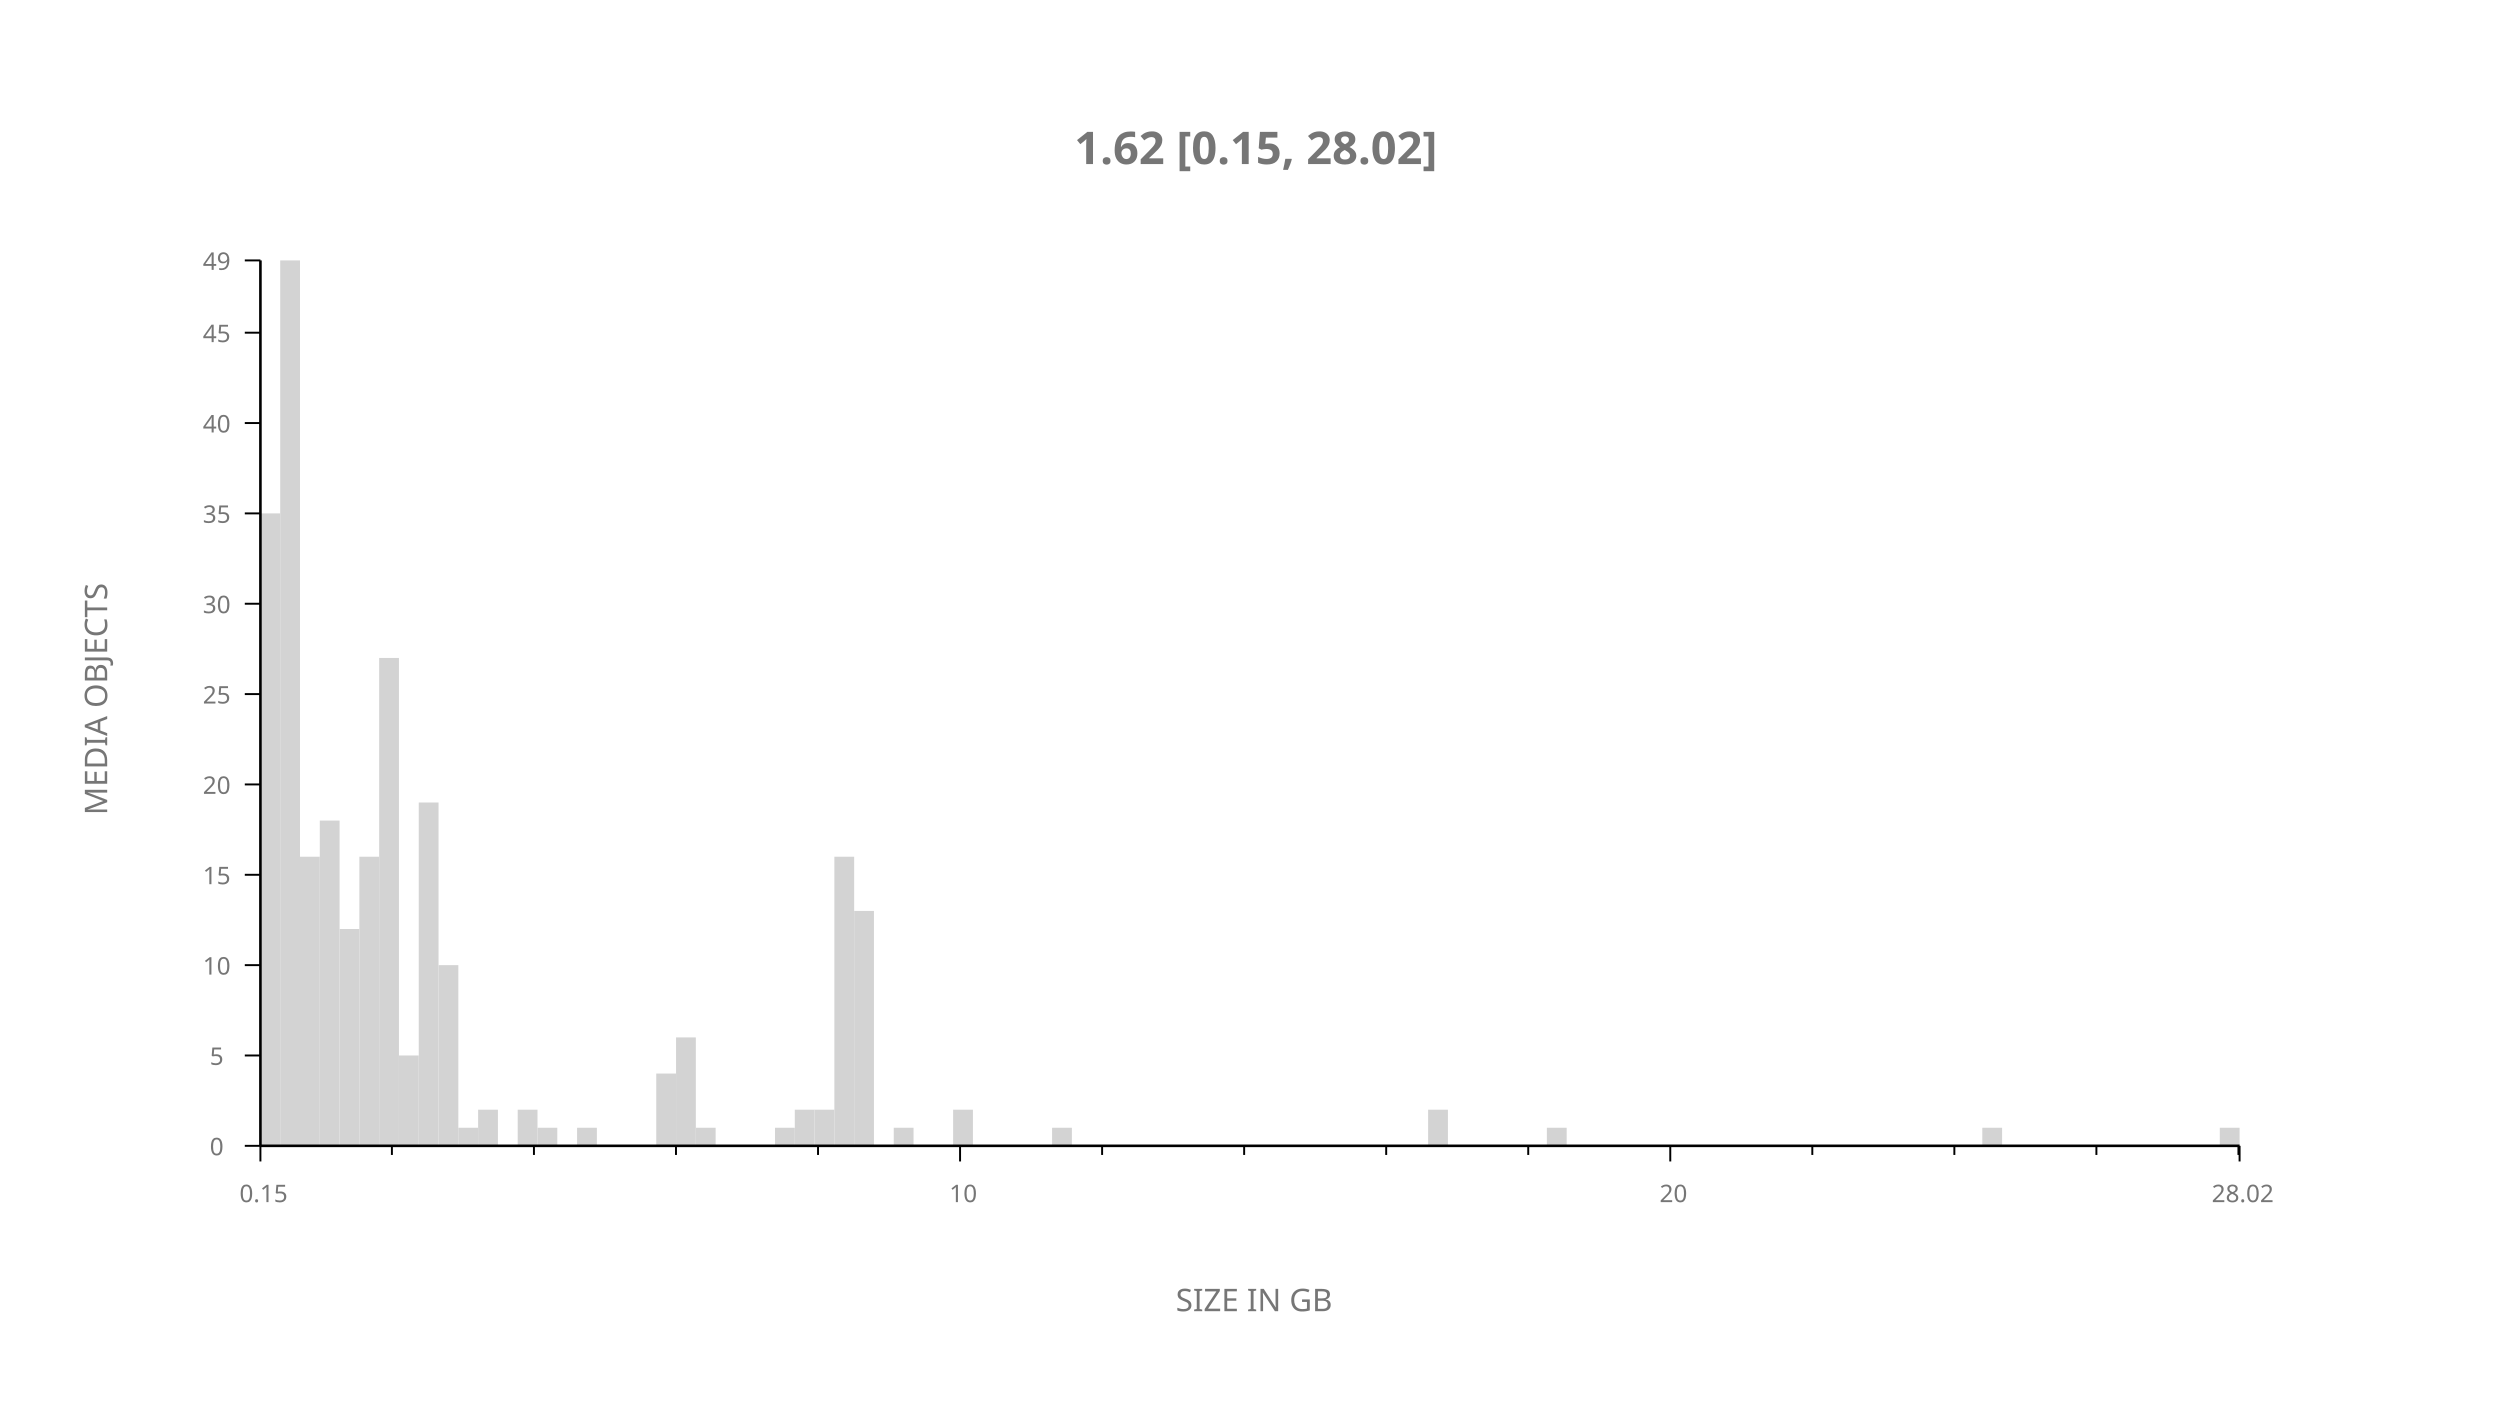
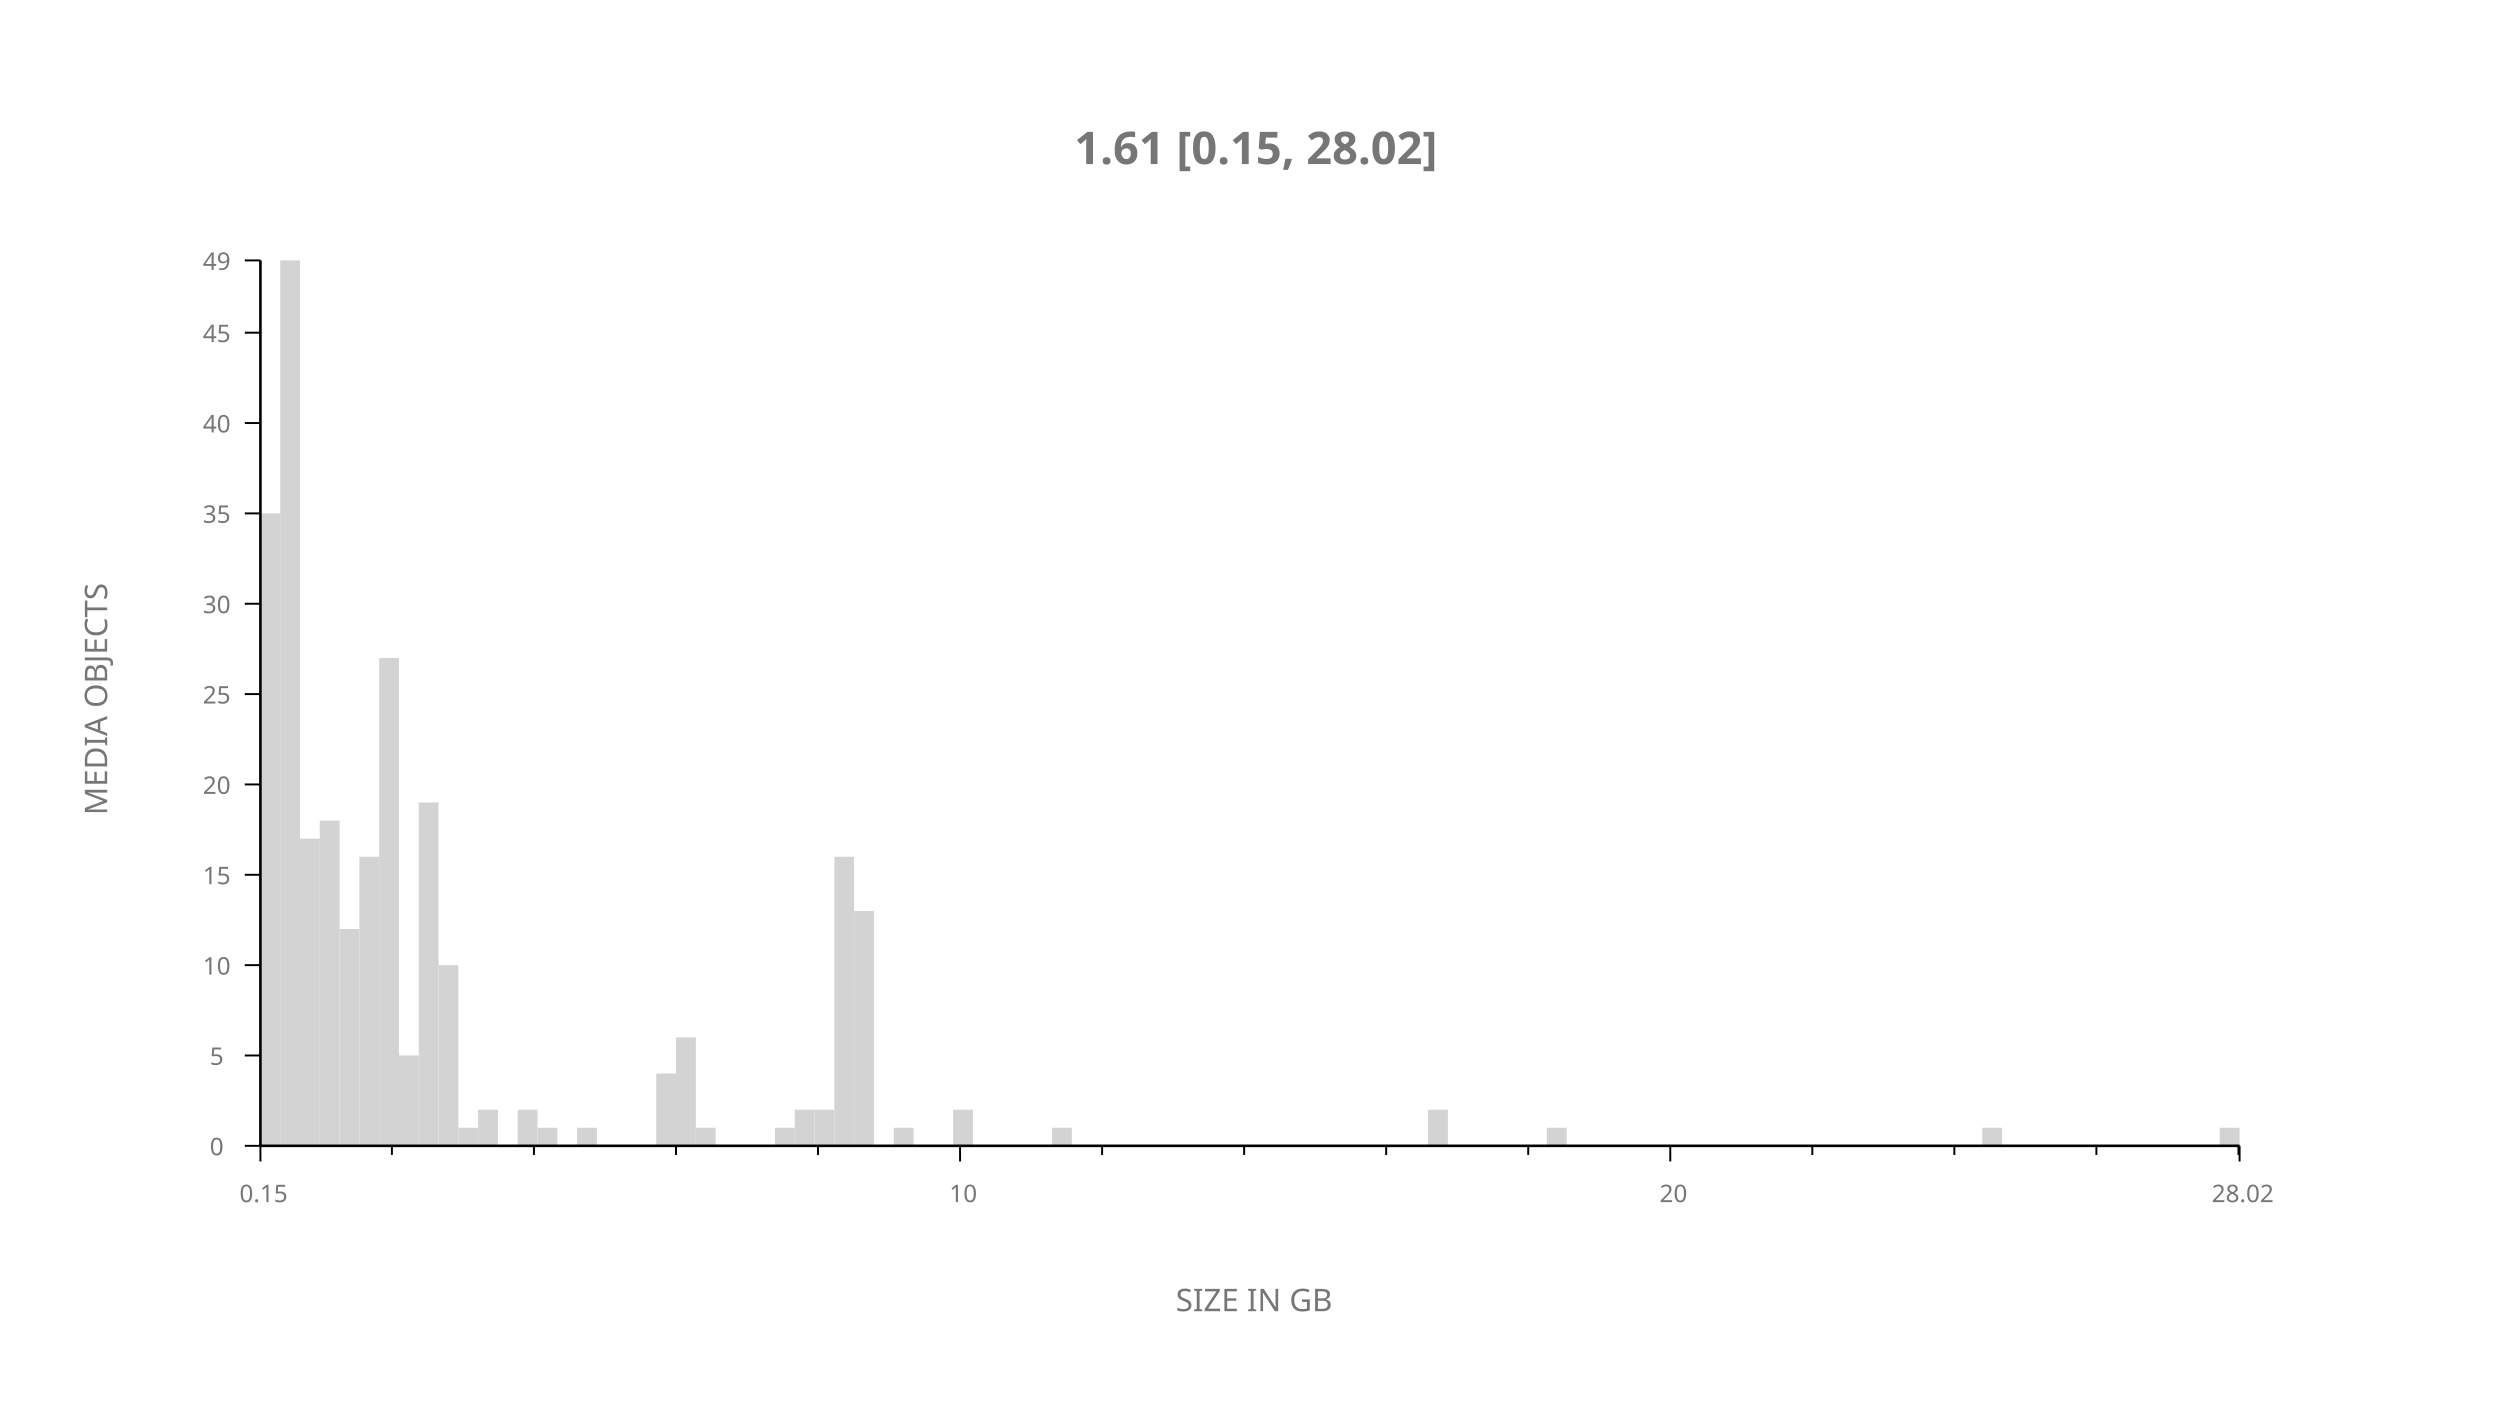
<svg xmlns="http://www.w3.org/2000/svg" xml:space="preserve" id="lanterns-101-cumulative-detail-btiha-itemized-by-bytes" x="0px" y="0px" width="1920px" height="1080px" viewBox="0 0 1920 1080" enable-background="new 0 0 1920 1080" role="img">
-   <text x="960" y="126" font-family="Atkinson Hyperlegible" font-size="26pt" text-anchor="middle" text-align="center" font-weight="600" font-style="normal" style="fill:rgb(118,118,118); fill-opacity:1; stroke:rgb(118,118,118); stroke-opacity:0; stroke-width:0.5"> 1.62 [0.15, 28.02]</text>
+   <text x="960" y="126" font-family="Atkinson Hyperlegible" font-size="26pt" text-anchor="middle" text-align="center" font-weight="600" font-style="normal" style="fill:rgb(118,118,118); fill-opacity:1; stroke:rgb(118,118,118); stroke-opacity:0; stroke-width:0.5"> 1.61 [0.15, 28.02]</text>
  <g id="histogram-bars">
    <rect x="200" y="394.286" width="15.2" height="485.714" style="fill:rgb(211,211,211); fill-opacity:1; stroke:rgb(211,211,211); stroke-opacity:0; stroke-width:0" />
    <rect x="215.2" y="200" width="15.2" height="680" style="fill:rgb(211,211,211); fill-opacity:1; stroke:rgb(211,211,211); stroke-opacity:0; stroke-width:0" />
-     <rect x="230.4" y="657.959" width="15.2" height="222.041" style="fill:rgb(211,211,211); fill-opacity:1; stroke:rgb(211,211,211); stroke-opacity:0; stroke-width:0" />
+     <rect x="230.4" y="644.082" width="15.2" height="235.918" style="fill:rgb(211,211,211); fill-opacity:1; stroke:rgb(211,211,211); stroke-opacity:0; stroke-width:0" />
    <rect x="245.6" y="630.204" width="15.2" height="249.796" style="fill:rgb(211,211,211); fill-opacity:1; stroke:rgb(211,211,211); stroke-opacity:0; stroke-width:0" />
    <rect x="260.8" y="713.469" width="15.2" height="166.531" style="fill:rgb(211,211,211); fill-opacity:1; stroke:rgb(211,211,211); stroke-opacity:0; stroke-width:0" />
    <rect x="276" y="657.959" width="15.2" height="222.041" style="fill:rgb(211,211,211); fill-opacity:1; stroke:rgb(211,211,211); stroke-opacity:0; stroke-width:0" />
    <rect x="291.2" y="505.306" width="15.2" height="374.694" style="fill:rgb(211,211,211); fill-opacity:1; stroke:rgb(211,211,211); stroke-opacity:0; stroke-width:0" />
    <rect x="306.4" y="810.612" width="15.2" height="69.388" style="fill:rgb(211,211,211); fill-opacity:1; stroke:rgb(211,211,211); stroke-opacity:0; stroke-width:0" />
    <rect x="321.6" y="616.327" width="15.2" height="263.673" style="fill:rgb(211,211,211); fill-opacity:1; stroke:rgb(211,211,211); stroke-opacity:0; stroke-width:0" />
    <rect x="336.8" y="741.224" width="15.2" height="138.776" style="fill:rgb(211,211,211); fill-opacity:1; stroke:rgb(211,211,211); stroke-opacity:0; stroke-width:0" />
    <rect x="352" y="866.122" width="15.2" height="13.878" style="fill:rgb(211,211,211); fill-opacity:1; stroke:rgb(211,211,211); stroke-opacity:0; stroke-width:0" />
    <rect x="367.2" y="852.245" width="15.2" height="27.755" style="fill:rgb(211,211,211); fill-opacity:1; stroke:rgb(211,211,211); stroke-opacity:0; stroke-width:0" />
    <rect x="397.6" y="852.245" width="15.2" height="27.755" style="fill:rgb(211,211,211); fill-opacity:1; stroke:rgb(211,211,211); stroke-opacity:0; stroke-width:0" />
    <rect x="412.8" y="866.122" width="15.2" height="13.878" style="fill:rgb(211,211,211); fill-opacity:1; stroke:rgb(211,211,211); stroke-opacity:0; stroke-width:0" />
    <rect x="443.2" y="866.122" width="15.2" height="13.878" style="fill:rgb(211,211,211); fill-opacity:1; stroke:rgb(211,211,211); stroke-opacity:0; stroke-width:0" />
    <rect x="504" y="824.49" width="15.2" height="55.51" style="fill:rgb(211,211,211); fill-opacity:1; stroke:rgb(211,211,211); stroke-opacity:0; stroke-width:0" />
    <rect x="519.2" y="796.735" width="15.2" height="83.265" style="fill:rgb(211,211,211); fill-opacity:1; stroke:rgb(211,211,211); stroke-opacity:0; stroke-width:0" />
    <rect x="534.4" y="866.122" width="15.2" height="13.878" style="fill:rgb(211,211,211); fill-opacity:1; stroke:rgb(211,211,211); stroke-opacity:0; stroke-width:0" />
    <rect x="595.2" y="866.122" width="15.2" height="13.878" style="fill:rgb(211,211,211); fill-opacity:1; stroke:rgb(211,211,211); stroke-opacity:0; stroke-width:0" />
    <rect x="610.4" y="852.245" width="15.2" height="27.755" style="fill:rgb(211,211,211); fill-opacity:1; stroke:rgb(211,211,211); stroke-opacity:0; stroke-width:0" />
    <rect x="625.6" y="852.245" width="15.2" height="27.755" style="fill:rgb(211,211,211); fill-opacity:1; stroke:rgb(211,211,211); stroke-opacity:0; stroke-width:0" />
    <rect x="640.8" y="657.959" width="15.2" height="222.041" style="fill:rgb(211,211,211); fill-opacity:1; stroke:rgb(211,211,211); stroke-opacity:0; stroke-width:0" />
    <rect x="656" y="699.592" width="15.2" height="180.408" style="fill:rgb(211,211,211); fill-opacity:1; stroke:rgb(211,211,211); stroke-opacity:0; stroke-width:0" />
    <rect x="686.4" y="866.122" width="15.2" height="13.878" style="fill:rgb(211,211,211); fill-opacity:1; stroke:rgb(211,211,211); stroke-opacity:0; stroke-width:0" />
    <rect x="732" y="852.245" width="15.2" height="27.755" style="fill:rgb(211,211,211); fill-opacity:1; stroke:rgb(211,211,211); stroke-opacity:0; stroke-width:0" />
    <rect x="808" y="866.122" width="15.2" height="13.878" style="fill:rgb(211,211,211); fill-opacity:1; stroke:rgb(211,211,211); stroke-opacity:0; stroke-width:0" />
    <rect x="1096.8" y="852.245" width="15.2" height="27.755" style="fill:rgb(211,211,211); fill-opacity:1; stroke:rgb(211,211,211); stroke-opacity:0; stroke-width:0" />
    <rect x="1188" y="866.122" width="15.2" height="13.878" style="fill:rgb(211,211,211); fill-opacity:1; stroke:rgb(211,211,211); stroke-opacity:0; stroke-width:0" />
    <rect x="1522.4" y="866.122" width="15.2" height="13.878" style="fill:rgb(211,211,211); fill-opacity:1; stroke:rgb(211,211,211); stroke-opacity:0; stroke-width:0" />
    <rect x="1704.8" y="866.122" width="15.2" height="13.878" style="fill:rgb(211,211,211); fill-opacity:1; stroke:rgb(211,211,211); stroke-opacity:0; stroke-width:0" />
  </g>
  <g id="axes-lines">
    <line x1="200" y1="880" x2="1720" y2="880" style="fill:rgb(0,0,0); fill-opacity:0; stroke:rgb(0,0,0); stroke-opacity:1; stroke-width:2" />
    <line x1="200" y1="880" x2="200" y2="200" style="fill:rgb(0,0,0); fill-opacity:0; stroke:rgb(0,0,0); stroke-opacity:1; stroke-width:2" />
    <text x="960" y="1007" font-family="Atkinson Hyperlegible" font-size="18pt" text-anchor="middle" text-align="center" font-weight="500" font-style="normal" style="fill:rgb(118,118,118); fill-opacity:1; stroke:rgb(118,118,118); stroke-opacity:0; stroke-width:0.5"> SIZE IN GB</text>
    <text x="73" y="540" font-family="Atkinson Hyperlegible" font-size="18pt" text-anchor="middle" text-align="center" dominant-baseline="central" font-weight="500" font-style="normal" style="fill:rgb(118,118,118); fill-opacity:1; stroke:rgb(118,118,118); stroke-opacity:0; stroke-width:0.5" transform="rotate(-90,73,540)"> MEDIA OBJECTS</text>
  </g>
  <g id="tic-x-minor">
    <line x1="300.981" y1="880" x2="300.981" y2="887" style="fill:rgb(0,0,0); fill-opacity:0; stroke:rgb(0,0,0); stroke-opacity:1; stroke-width:1.5" />
    <line x1="410.069" y1="880" x2="410.069" y2="887" style="fill:rgb(0,0,0); fill-opacity:0; stroke:rgb(0,0,0); stroke-opacity:1; stroke-width:1.5" />
    <line x1="519.156" y1="880" x2="519.156" y2="887" style="fill:rgb(0,0,0); fill-opacity:0; stroke:rgb(0,0,0); stroke-opacity:1; stroke-width:1.5" />
    <line x1="628.244" y1="880" x2="628.244" y2="887" style="fill:rgb(0,0,0); fill-opacity:0; stroke:rgb(0,0,0); stroke-opacity:1; stroke-width:1.5" />
    <line x1="846.419" y1="880" x2="846.419" y2="887" style="fill:rgb(0,0,0); fill-opacity:0; stroke:rgb(0,0,0); stroke-opacity:1; stroke-width:1.5" />
    <line x1="955.507" y1="880" x2="955.507" y2="887" style="fill:rgb(0,0,0); fill-opacity:0; stroke:rgb(0,0,0); stroke-opacity:1; stroke-width:1.5" />
    <line x1="1064.594" y1="880" x2="1064.594" y2="887" style="fill:rgb(0,0,0); fill-opacity:0; stroke:rgb(0,0,0); stroke-opacity:1; stroke-width:1.5" />
    <line x1="1173.682" y1="880" x2="1173.682" y2="887" style="fill:rgb(0,0,0); fill-opacity:0; stroke:rgb(0,0,0); stroke-opacity:1; stroke-width:1.5" />
    <line x1="1391.857" y1="880" x2="1391.857" y2="887" style="fill:rgb(0,0,0); fill-opacity:0; stroke:rgb(0,0,0); stroke-opacity:1; stroke-width:1.5" />
    <line x1="1500.945" y1="880" x2="1500.945" y2="887" style="fill:rgb(0,0,0); fill-opacity:0; stroke:rgb(0,0,0); stroke-opacity:1; stroke-width:1.5" />
    <line x1="1610.033" y1="880" x2="1610.033" y2="887" style="fill:rgb(0,0,0); fill-opacity:0; stroke:rgb(0,0,0); stroke-opacity:1; stroke-width:1.5" />
    <line x1="1719.12" y1="880" x2="1719.12" y2="887" style="fill:rgb(0,0,0); fill-opacity:0; stroke:rgb(0,0,0); stroke-opacity:1; stroke-width:1.5" />
  </g>
  <g id="tic-x-labels">
    <line x1="200" y1="880" x2="200" y2="892" style="fill:rgb(0,0,0); fill-opacity:0; stroke:rgb(0,0,0); stroke-opacity:1; stroke-width:1.5" />
    <text x="200" y="916" font-family="Atkinson Hyperlegible" font-size="14pt" text-anchor="middle" text-align="center" dominant-baseline="central" font-weight="400" font-style="normal" style="fill:rgb(118,118,118); fill-opacity:1; stroke:rgb(118,118,118); stroke-opacity:0; stroke-width:0.5"> 0.15</text>
    <line x1="737.332" y1="880" x2="737.332" y2="892" style="fill:rgb(0,0,0); fill-opacity:0; stroke:rgb(0,0,0); stroke-opacity:1; stroke-width:1.5" />
    <text x="737.332" y="916" font-family="Atkinson Hyperlegible" font-size="14pt" text-anchor="middle" text-align="center" dominant-baseline="central" font-weight="400" font-style="normal" style="fill:rgb(118,118,118); fill-opacity:1; stroke:rgb(118,118,118); stroke-opacity:0; stroke-width:0.5"> 10</text>
    <line x1="1282.77" y1="880" x2="1282.77" y2="892" style="fill:rgb(0,0,0); fill-opacity:0; stroke:rgb(0,0,0); stroke-opacity:1; stroke-width:1.5" />
    <text x="1282.77" y="916" font-family="Atkinson Hyperlegible" font-size="14pt" text-anchor="middle" text-align="center" dominant-baseline="central" font-weight="400" font-style="normal" style="fill:rgb(118,118,118); fill-opacity:1; stroke:rgb(118,118,118); stroke-opacity:0; stroke-width:0.5"> 20</text>
    <line x1="1720" y1="880" x2="1720" y2="892" style="fill:rgb(0,0,0); fill-opacity:0; stroke:rgb(0,0,0); stroke-opacity:1; stroke-width:1.5" />
    <text x="1720" y="916" font-family="Atkinson Hyperlegible" font-size="14pt" text-anchor="middle" text-align="center" dominant-baseline="central" font-weight="400" font-style="normal" style="fill:rgb(118,118,118); fill-opacity:1; stroke:rgb(118,118,118); stroke-opacity:0; stroke-width:0.5"> 28.02</text>
  </g>
  <g id="tic-y-labels">
    <line x1="188" y1="880" x2="200" y2="880" style="fill:rgb(0,0,0); fill-opacity:0; stroke:rgb(0,0,0); stroke-opacity:1; stroke-width:1.5" />
    <text x="164" y="880" font-family="Atkinson Hyperlegible" font-size="14pt" text-anchor="middle" text-align="center" dominant-baseline="central" font-weight="400" font-style="normal" style="fill:rgb(118,118,118); fill-opacity:1; stroke:rgb(118,118,118); stroke-opacity:0; stroke-width:0.5"> 0</text>
    <line x1="188" y1="810.612" x2="200" y2="810.612" style="fill:rgb(0,0,0); fill-opacity:0; stroke:rgb(0,0,0); stroke-opacity:1; stroke-width:1.5" />
    <text x="164" y="810.612" font-family="Atkinson Hyperlegible" font-size="14pt" text-anchor="middle" text-align="center" dominant-baseline="central" font-weight="400" font-style="normal" style="fill:rgb(118,118,118); fill-opacity:1; stroke:rgb(118,118,118); stroke-opacity:0; stroke-width:0.5"> 5</text>
    <line x1="188" y1="741.224" x2="200" y2="741.224" style="fill:rgb(0,0,0); fill-opacity:0; stroke:rgb(0,0,0); stroke-opacity:1; stroke-width:1.5" />
    <text x="164" y="741.224" font-family="Atkinson Hyperlegible" font-size="14pt" text-anchor="middle" text-align="center" dominant-baseline="central" font-weight="400" font-style="normal" style="fill:rgb(118,118,118); fill-opacity:1; stroke:rgb(118,118,118); stroke-opacity:0; stroke-width:0.5"> 10</text>
    <line x1="188" y1="671.837" x2="200" y2="671.837" style="fill:rgb(0,0,0); fill-opacity:0; stroke:rgb(0,0,0); stroke-opacity:1; stroke-width:1.5" />
    <text x="164" y="671.837" font-family="Atkinson Hyperlegible" font-size="14pt" text-anchor="middle" text-align="center" dominant-baseline="central" font-weight="400" font-style="normal" style="fill:rgb(118,118,118); fill-opacity:1; stroke:rgb(118,118,118); stroke-opacity:0; stroke-width:0.5"> 15</text>
    <line x1="188" y1="602.449" x2="200" y2="602.449" style="fill:rgb(0,0,0); fill-opacity:0; stroke:rgb(0,0,0); stroke-opacity:1; stroke-width:1.5" />
    <text x="164" y="602.449" font-family="Atkinson Hyperlegible" font-size="14pt" text-anchor="middle" text-align="center" dominant-baseline="central" font-weight="400" font-style="normal" style="fill:rgb(118,118,118); fill-opacity:1; stroke:rgb(118,118,118); stroke-opacity:0; stroke-width:0.5"> 20</text>
    <line x1="188" y1="533.061" x2="200" y2="533.061" style="fill:rgb(0,0,0); fill-opacity:0; stroke:rgb(0,0,0); stroke-opacity:1; stroke-width:1.5" />
    <text x="164" y="533.061" font-family="Atkinson Hyperlegible" font-size="14pt" text-anchor="middle" text-align="center" dominant-baseline="central" font-weight="400" font-style="normal" style="fill:rgb(118,118,118); fill-opacity:1; stroke:rgb(118,118,118); stroke-opacity:0; stroke-width:0.5"> 25</text>
    <line x1="188" y1="463.673" x2="200" y2="463.673" style="fill:rgb(0,0,0); fill-opacity:0; stroke:rgb(0,0,0); stroke-opacity:1; stroke-width:1.5" />
    <text x="164" y="463.673" font-family="Atkinson Hyperlegible" font-size="14pt" text-anchor="middle" text-align="center" dominant-baseline="central" font-weight="400" font-style="normal" style="fill:rgb(118,118,118); fill-opacity:1; stroke:rgb(118,118,118); stroke-opacity:0; stroke-width:0.5"> 30</text>
    <line x1="188" y1="394.286" x2="200" y2="394.286" style="fill:rgb(0,0,0); fill-opacity:0; stroke:rgb(0,0,0); stroke-opacity:1; stroke-width:1.5" />
    <text x="164" y="394.286" font-family="Atkinson Hyperlegible" font-size="14pt" text-anchor="middle" text-align="center" dominant-baseline="central" font-weight="400" font-style="normal" style="fill:rgb(118,118,118); fill-opacity:1; stroke:rgb(118,118,118); stroke-opacity:0; stroke-width:0.5"> 35</text>
    <line x1="188" y1="324.898" x2="200" y2="324.898" style="fill:rgb(0,0,0); fill-opacity:0; stroke:rgb(0,0,0); stroke-opacity:1; stroke-width:1.5" />
    <text x="164" y="324.898" font-family="Atkinson Hyperlegible" font-size="14pt" text-anchor="middle" text-align="center" dominant-baseline="central" font-weight="400" font-style="normal" style="fill:rgb(118,118,118); fill-opacity:1; stroke:rgb(118,118,118); stroke-opacity:0; stroke-width:0.5"> 40</text>
    <line x1="188" y1="255.51" x2="200" y2="255.51" style="fill:rgb(0,0,0); fill-opacity:0; stroke:rgb(0,0,0); stroke-opacity:1; stroke-width:1.5" />
    <text x="164" y="255.51" font-family="Atkinson Hyperlegible" font-size="14pt" text-anchor="middle" text-align="center" dominant-baseline="central" font-weight="400" font-style="normal" style="fill:rgb(118,118,118); fill-opacity:1; stroke:rgb(118,118,118); stroke-opacity:0; stroke-width:0.5"> 45</text>
    <line x1="188" y1="200" x2="200" y2="200" style="fill:rgb(0,0,0); fill-opacity:0; stroke:rgb(0,0,0); stroke-opacity:1; stroke-width:1.5" />
    <text x="164" y="200" font-family="Atkinson Hyperlegible" font-size="14pt" text-anchor="middle" text-align="center" dominant-baseline="central" font-weight="400" font-style="normal" style="fill:rgb(118,118,118); fill-opacity:1; stroke:rgb(118,118,118); stroke-opacity:0; stroke-width:0.5"> 49</text>
  </g>
</svg>
